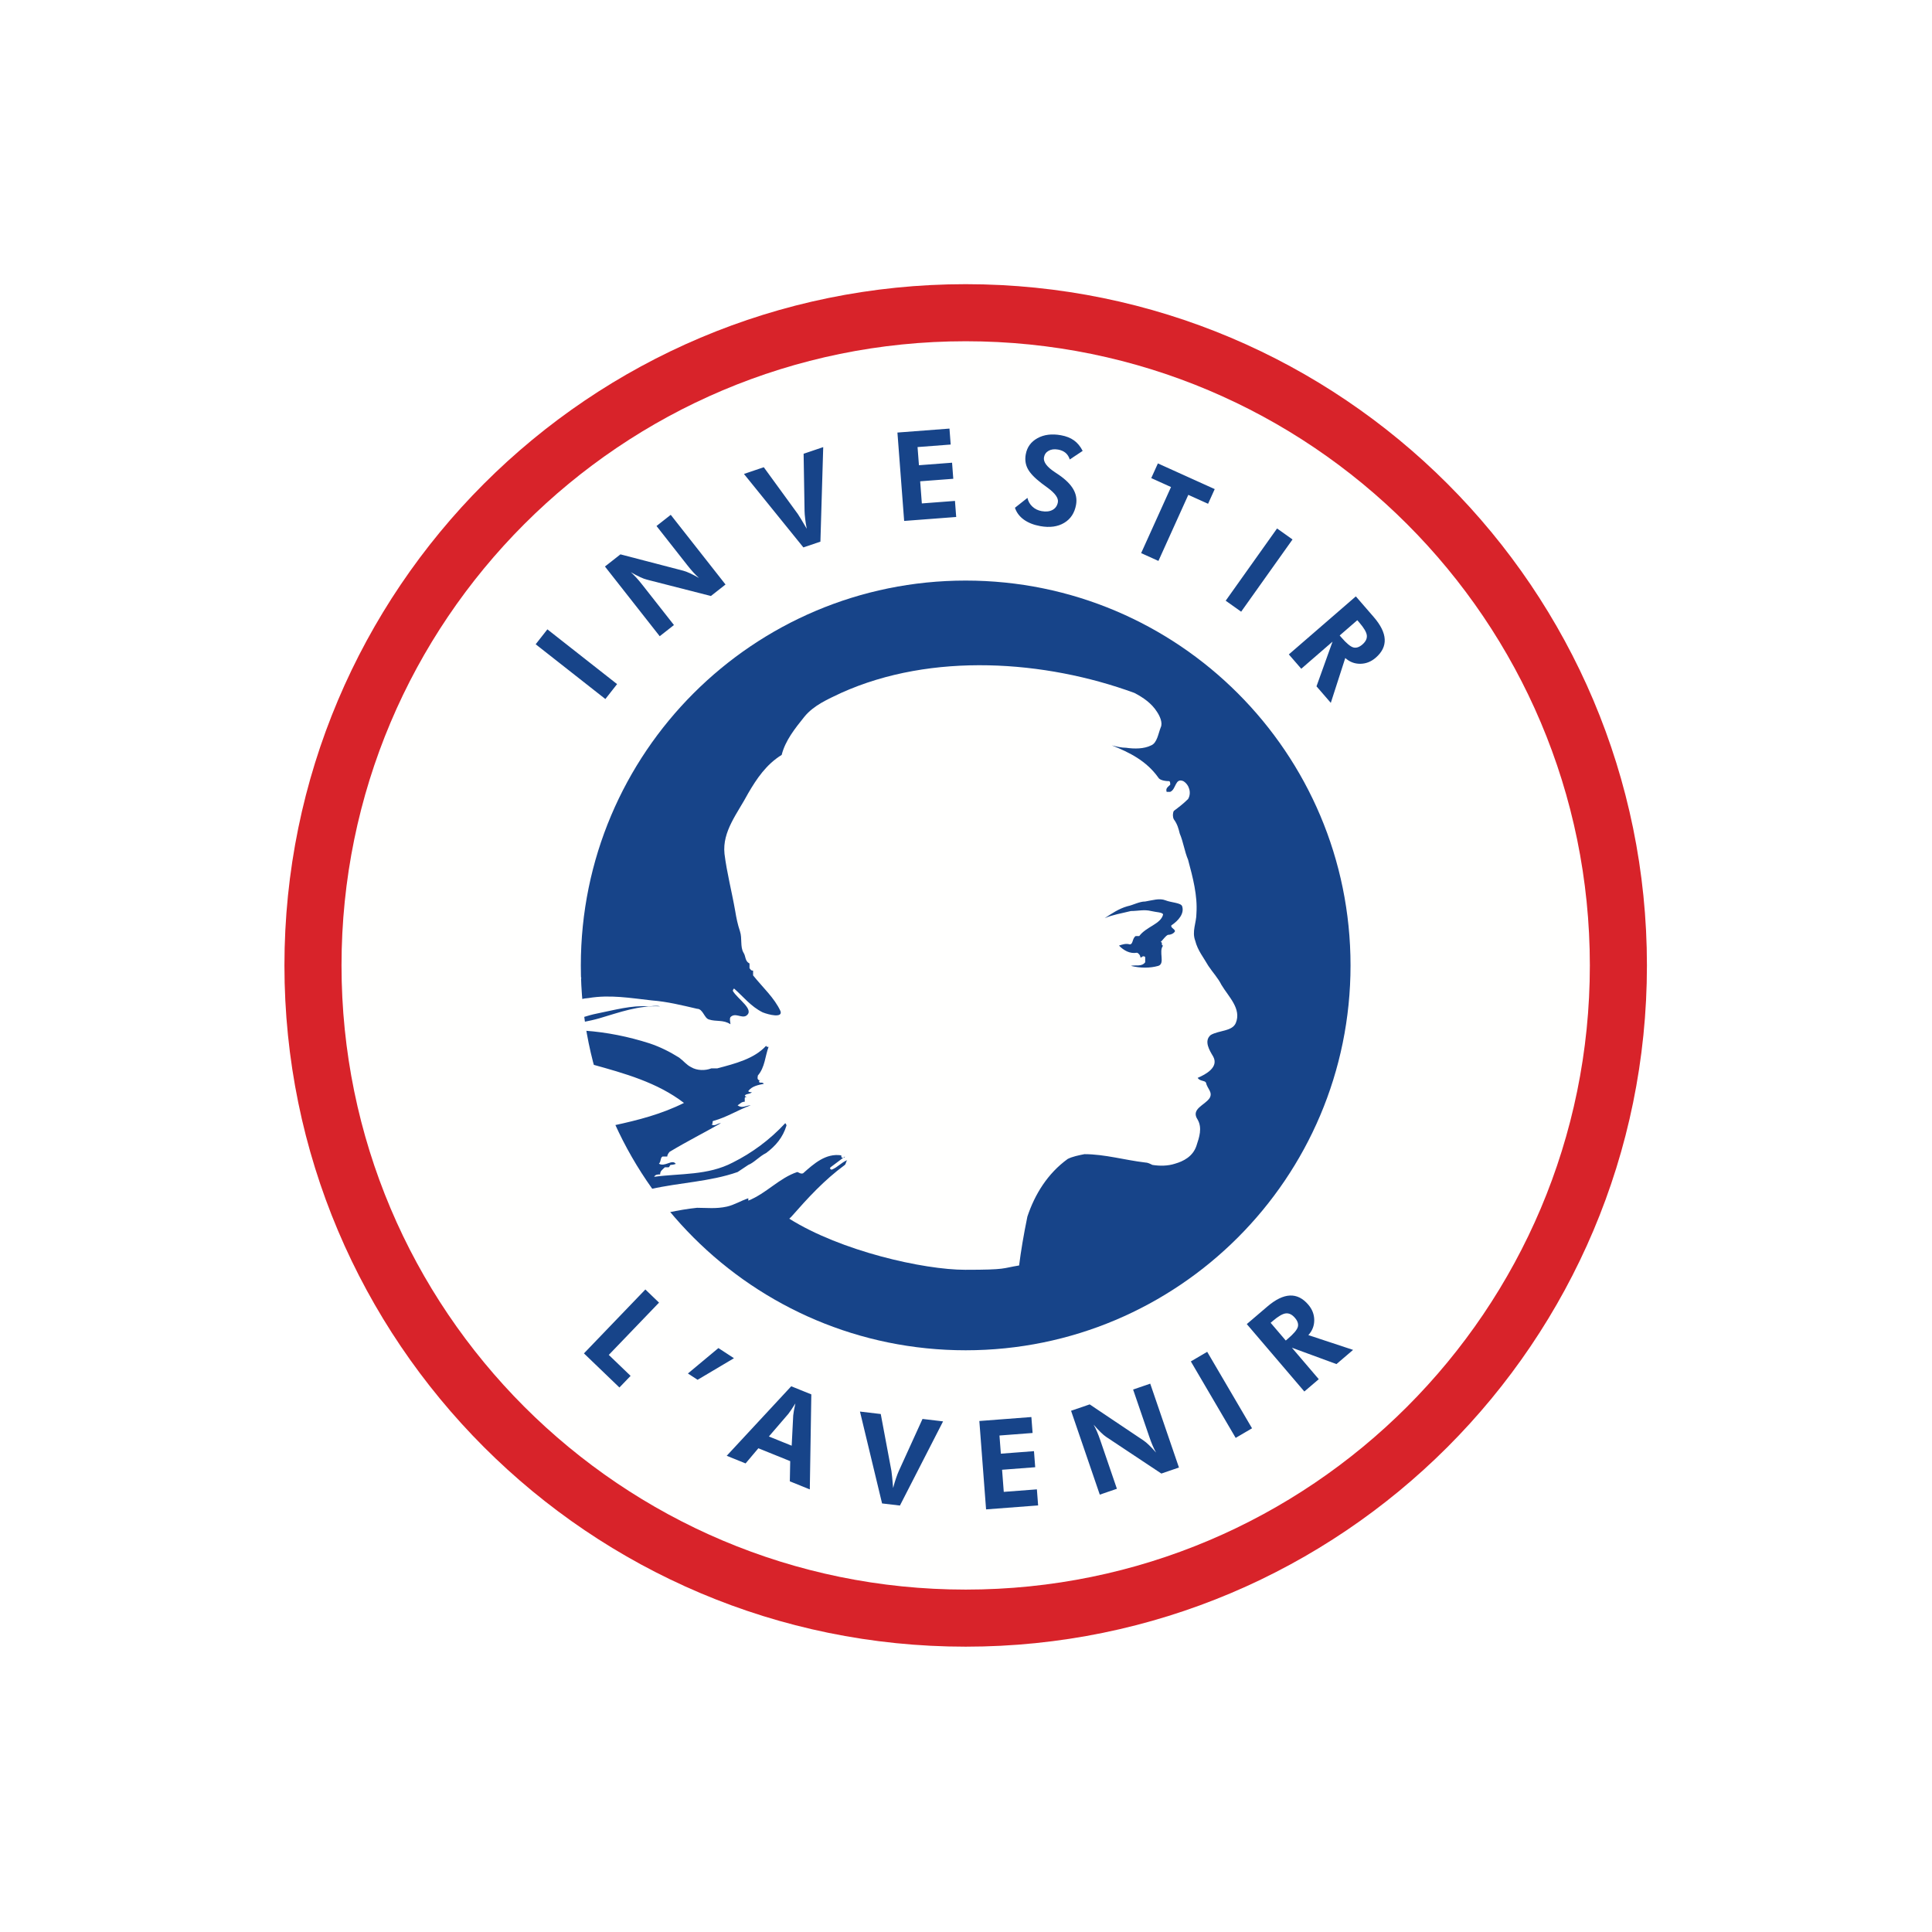
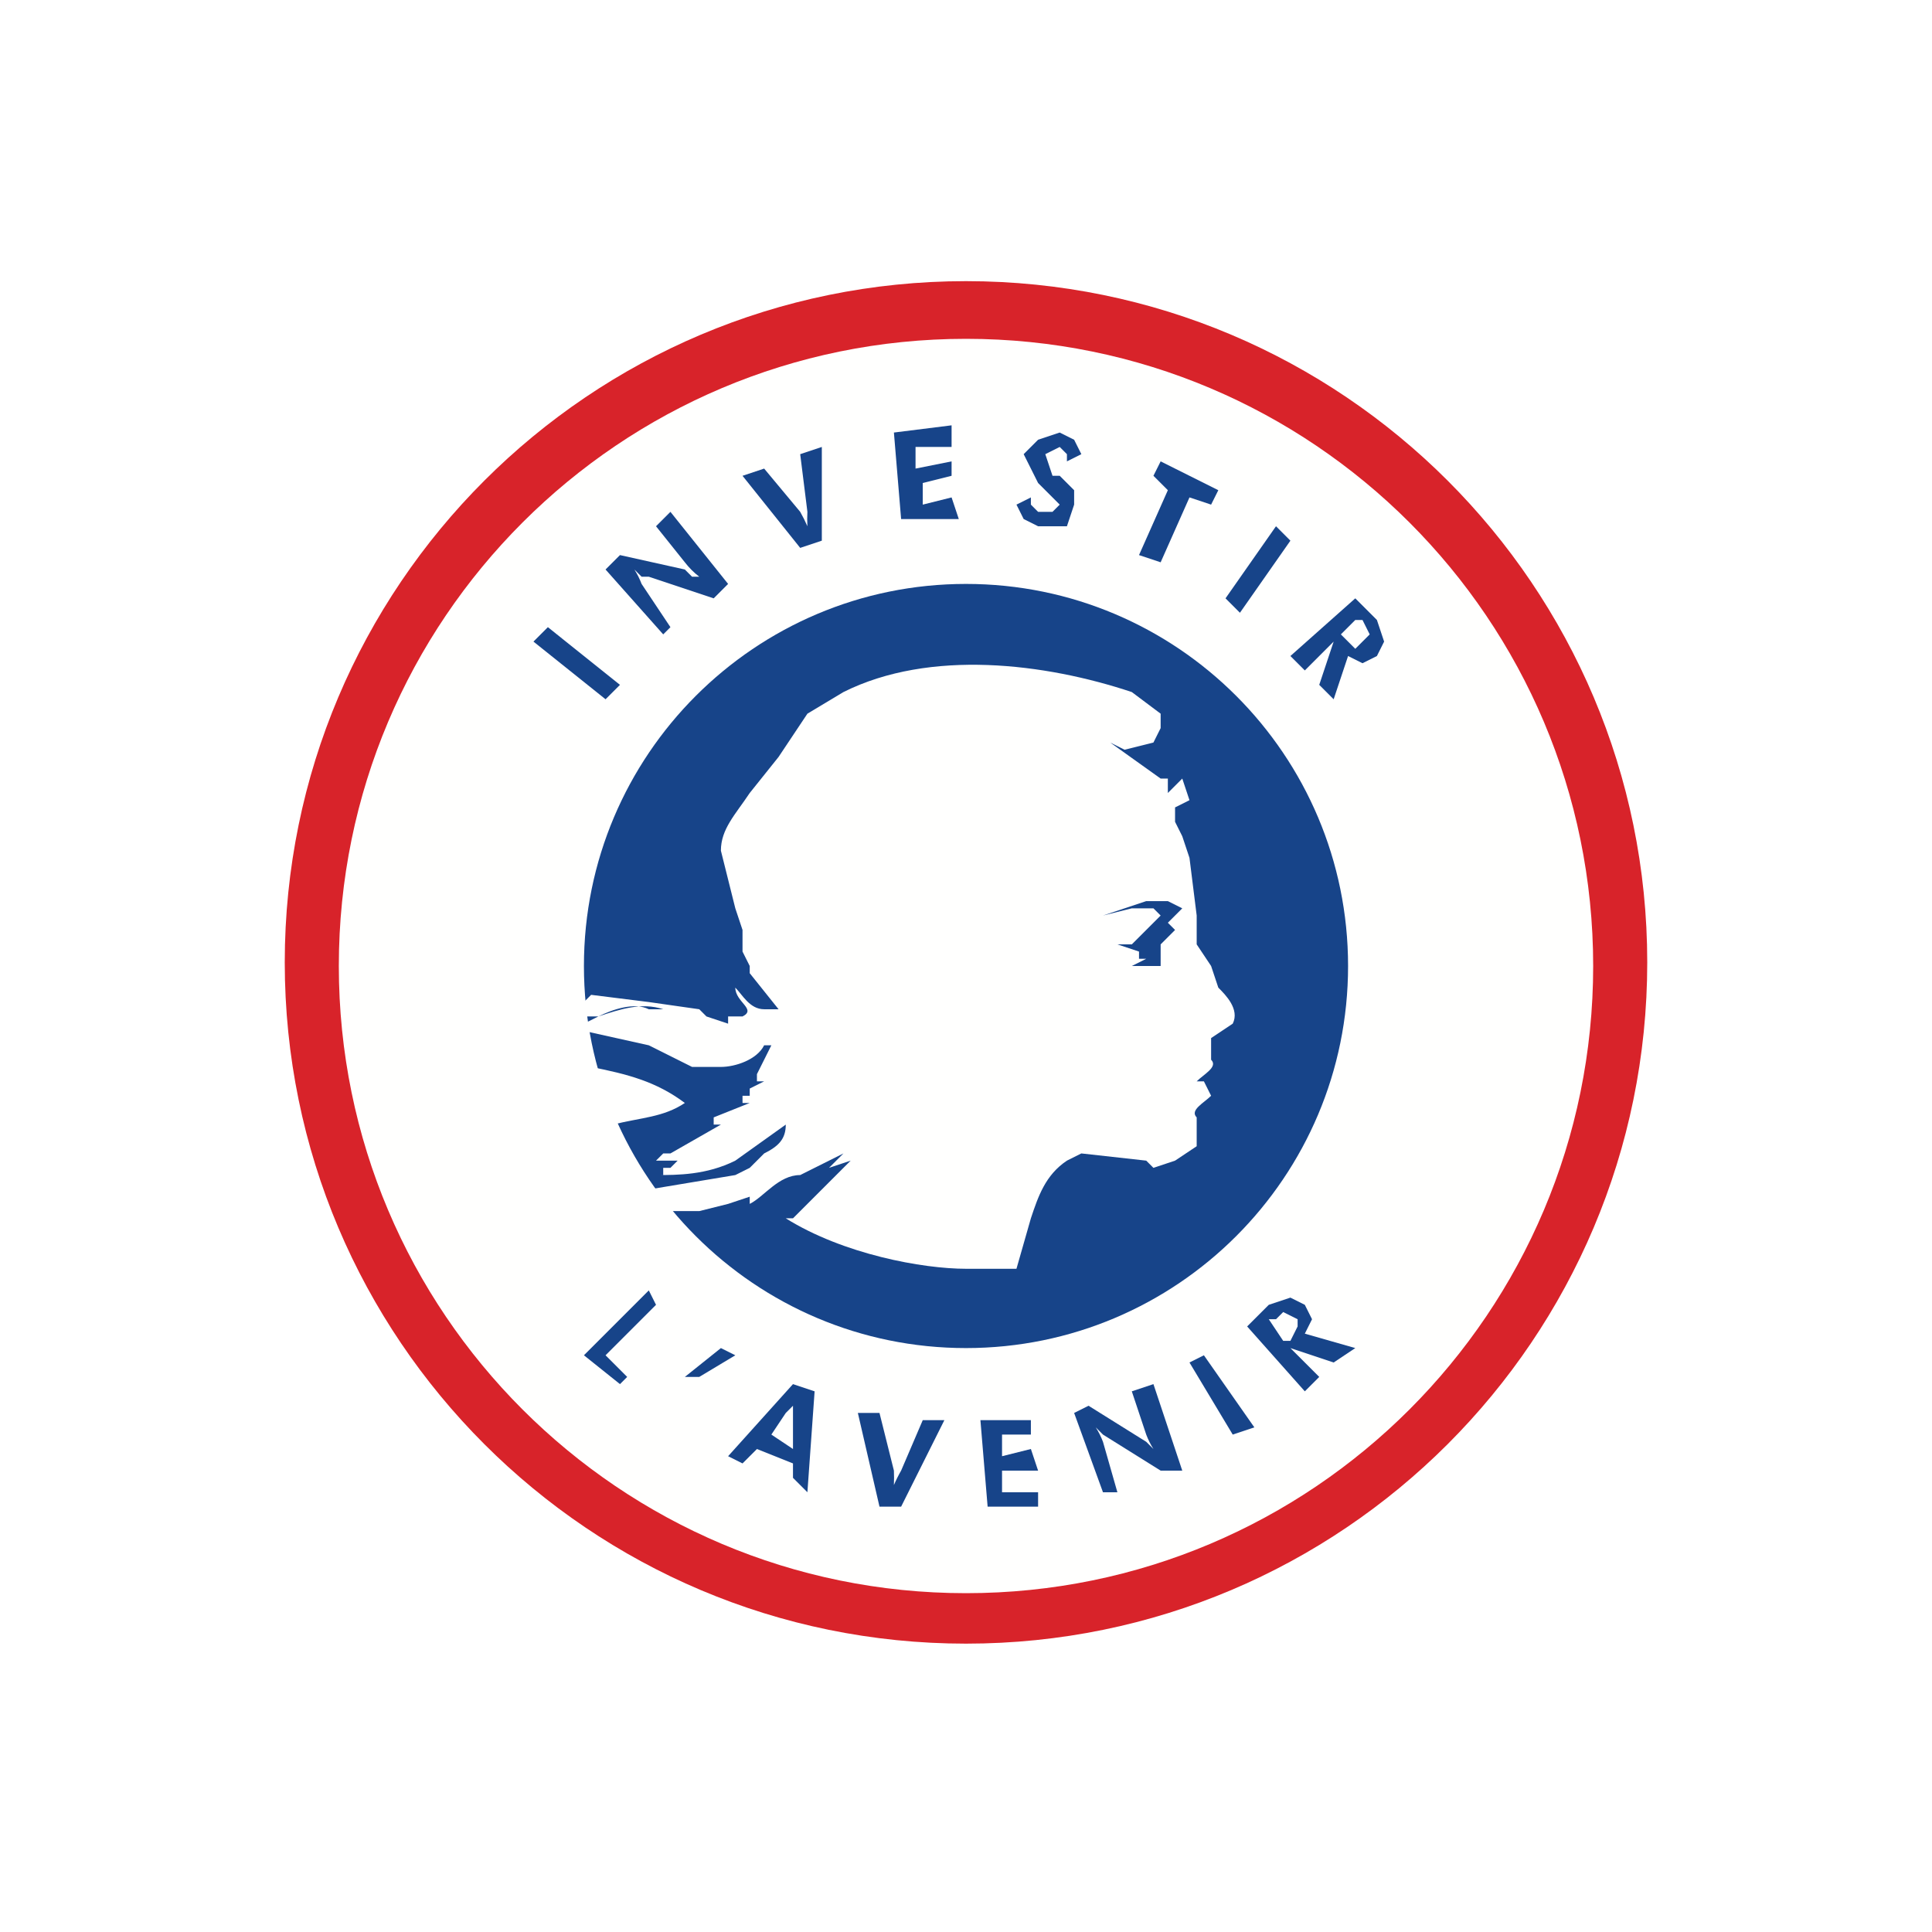
- <svg xmlns="http://www.w3.org/2000/svg" width="268px" height="268px" viewBox="0 0 268 268" version="1.1">
-   <g id="LOGO_Investirlavenir_CMJN" stroke="none" stroke-width="1" fill="none" fill-rule="evenodd">
-     <path d="M133.956,39.42 C186.147,39.42 228.456,81.729 228.456,133.92 C228.456,186.11 186.147,228.42 133.956,228.42 C81.765,228.42 39.456,186.11 39.456,133.92 C39.456,81.729 81.765,39.42 133.956,39.42" id="Fill-1" fill="#D8232A" />
-     <path d="M133.956,47.337 C181.774,47.337 220.538,86.102 220.538,133.92 C220.538,181.738 181.774,220.502 133.956,220.502 C86.138,220.502 47.374,181.738 47.374,133.92 C47.374,86.102 86.138,47.337 133.956,47.337" id="Fill-2" fill="#FFFFFE" />
-     <path d="M133.956,80.535 C104.472,80.535 80.571,104.436 80.571,133.92 C80.571,163.403 104.472,187.305 133.956,187.305 C163.44,187.305 187.341,163.403 187.341,133.92 C187.341,104.436 163.44,80.535 133.956,80.535" id="Fill-3" fill="#174489" />
-     <path d="M92.764,168.174 C91.895,167.13 91.063,166.054 90.274,164.945 C94.23,164.041 98.499,163.922 102.317,162.581 C102.812,162.248 103.309,161.92 103.803,161.591 C104.632,161.258 105.293,160.432 106.285,159.937 C107.606,158.943 108.599,157.785 109.096,156.133 C109.096,155.968 108.929,155.803 108.929,155.803 C106.781,158.119 104.298,159.937 101.654,161.258 C98.183,163.077 94.381,162.749 90.743,163.242 C90.908,162.912 91.239,162.912 91.571,162.912 C91.571,162.415 91.903,162.248 92.231,161.92 C92.397,161.92 92.561,161.92 92.729,161.92 C92.893,161.92 92.893,161.591 93.058,161.591 C93.389,161.591 93.885,161.424 93.719,161.424 C93.225,160.763 92.231,161.92 91.405,161.424 C91.736,161.094 91.571,160.598 91.903,160.432 C92.065,160.432 92.397,160.432 92.561,160.432 C92.561,160.101 92.893,159.772 92.893,159.772 C95.371,158.284 97.689,157.124 100.002,155.803 C99.506,155.803 99.175,156.299 98.68,155.968 C99.01,155.968 98.68,155.472 99.01,155.472 C100.829,154.976 102.317,153.988 104.136,153.324 C103.474,153.324 102.977,153.82 102.317,153.324 C102.646,153.155 102.812,152.828 103.309,152.828 C103.309,152.663 103.309,152.499 103.309,152.332 C103.309,152.167 103.474,152.167 103.639,152.167 C103.474,152.167 103.309,151.999 103.309,151.999 C103.474,151.669 103.97,151.836 104.298,151.506 C104.136,151.506 103.803,151.506 103.803,151.34 C104.298,150.679 105.127,150.511 105.952,150.346 C105.789,150.016 105.293,150.346 105.293,150.016 C105.293,149.851 105.457,149.851 105.623,149.851 C105.457,149.851 105.457,149.851 105.293,149.851 C104.962,149.687 105.127,149.354 105.127,149.193 C106.12,148.032 106.12,146.545 106.613,145.223 C106.452,145.223 106.285,145.223 106.285,145.055 C104.632,146.876 101.986,147.537 99.506,148.198 C99.341,148.198 98.845,148.198 98.68,148.198 C97.852,148.53 96.696,148.53 95.869,148.032 C95.206,147.702 94.878,147.206 94.215,146.713 C92.893,145.885 91.571,145.223 90.083,144.725 C87.168,143.792 84.169,143.189 81.147,142.973 C81.079,142.571 81.014,142.168 80.954,141.764 C81.681,141.614 82.413,141.468 83.139,141.255 C85.951,140.428 88.596,139.436 91.571,139.599 C91.074,139.436 90.414,139.599 89.918,139.599 C87.604,139.436 85.289,140.095 82.808,140.594 C82.139,140.727 81.498,140.914 80.863,141.113 C80.752,140.285 80.661,139.452 80.588,138.613 C80.93,138.525 81.284,138.467 81.651,138.444 C84.627,137.949 87.438,138.444 90.414,138.775 C92.561,138.941 94.547,139.436 96.696,139.935 C97.521,139.935 97.689,141.255 98.349,141.419 C99.341,141.75 100.332,141.419 101.325,142.08 C101.325,141.75 101.16,141.419 101.325,141.092 C101.986,140.428 102.812,141.255 103.474,140.924 C104.798,140.095 102.317,138.607 101.654,137.451 C101.654,137.288 101.821,137.12 101.821,137.12 C103.142,138.279 104.136,139.599 105.789,140.428 C106.613,140.759 108.599,141.255 108.267,140.263 C107.442,138.444 105.789,136.957 104.466,135.302 C104.466,135.139 104.466,134.809 104.466,134.641 C104.136,134.641 104.136,134.476 103.97,134.308 C103.97,134.145 103.97,133.815 103.97,133.652 C103.309,133.319 103.474,132.655 103.142,132.162 C102.646,131.336 102.977,130.176 102.646,129.184 C102.317,128.195 102.15,127.367 101.986,126.375 C101.491,123.566 100.829,121.086 100.499,118.44 C100.168,115.3 102.317,112.819 103.803,110.009 C104.962,108.026 106.285,106.043 108.432,104.718 C108.929,102.735 110.252,101.082 111.575,99.43 C112.894,97.815 114.863,96.983 116.675,96.121 C129.282,90.433 145,91.594 157.362,96.121 C158.574,96.756 159.751,97.552 160.51,98.769 C160.842,99.261 161.337,100.254 161.007,100.915 C160.676,101.743 160.51,103.063 159.684,103.396 C158.693,103.895 157.369,103.895 156.211,103.727 C155.55,103.727 154.89,103.561 154.229,103.396 C156.707,104.388 159.022,105.544 160.676,107.861 C160.842,108.189 161.503,108.356 162.163,108.356 C162.33,108.356 162.33,108.687 162.33,108.85 C161.997,109.183 161.667,109.348 161.833,109.841 C161.997,109.841 162.163,109.841 162.33,109.841 C163.155,109.51 162.99,107.861 164.147,108.356 C164.974,108.85 165.304,110.009 164.808,110.835 C164.147,111.496 163.487,111.992 162.825,112.488 C162.659,112.819 162.659,113.314 162.825,113.647 C163.321,114.306 163.487,114.967 163.65,115.628 C164.147,116.787 164.312,118.109 164.808,119.267 C165.471,121.745 166.132,124.224 165.965,126.708 C165.965,128.028 165.304,129.184 165.801,130.508 C166.132,131.832 166.958,132.823 167.619,133.982 C168.281,134.972 168.942,135.635 169.44,136.627 C170.43,138.279 172.248,139.935 171.422,141.915 C170.928,143.075 169.107,142.907 167.951,143.568 C166.958,144.397 167.786,145.719 168.281,146.545 C169.107,148.032 167.288,149.024 166.132,149.52 C166.461,150.016 167.122,149.851 167.288,150.181 C167.453,151.01 168.281,151.506 167.786,152.332 C167.122,153.324 165.14,153.82 166.132,155.307 C166.794,156.465 166.364,157.75 165.965,158.943 C165.471,160.432 164.147,161.094 162.99,161.424 C161.997,161.753 160.842,161.753 159.85,161.591 C159.52,161.424 159.188,161.258 158.857,161.258 C156.047,160.928 153.237,160.101 150.427,160.101 C149.598,160.267 148.772,160.432 148.112,160.763 C145.318,162.782 143.541,165.678 142.515,168.762 C141.988,171.328 141.613,173.58 141.367,175.541 C138.937,175.933 139.704,176.141 133.904,176.141 C128.104,176.141 116.628,173.543 109.486,169.053 C109.59,168.953 109.691,168.856 109.787,168.762 C112.072,166.173 114.277,163.739 117.196,161.591 C117.36,161.424 117.36,161.094 117.527,160.928 C116.7,161.258 116.203,161.92 115.377,162.248 C115.21,162.248 115.049,162.085 115.21,161.92 C115.874,161.424 116.536,160.928 117.196,160.432 C117.196,160.598 117.031,160.598 116.863,160.598 C116.7,160.598 116.7,160.432 116.7,160.267 C114.55,159.937 112.898,161.424 111.409,162.749 C111.079,162.912 110.749,162.581 110.583,162.581 C108.103,163.407 106.285,165.558 103.803,166.547 C103.803,166.384 103.803,166.384 103.803,166.219 C102.812,166.547 101.85,167.149 100.829,167.376 C99.341,167.707 98.017,167.541 96.696,167.541 C95.385,167.673 94.074,167.907 92.764,168.174 Z M85.178,156.104 C83.947,153.4 82.934,150.576 82.162,147.654 C86.625,148.895 91.178,150.15 94.878,152.994 C91.764,154.549 88.532,155.378 85.178,156.104 Z M80.421,135.878 L80.408,135.546 C80.493,135.574 80.577,135.604 80.659,135.635 C80.586,135.733 80.506,135.812 80.421,135.878 Z M159.684,126.375 C158.708,126.131 157.865,126.375 156.873,126.375 C155.55,126.708 154.394,126.871 153.237,127.367 C154.229,126.708 155.22,126.045 156.377,125.715 C157.204,125.546 158.03,125.053 158.857,125.053 C159.85,124.888 160.842,124.558 161.667,124.888 C162.493,125.219 163.817,125.219 163.984,125.715 C164.312,126.708 163.487,127.698 162.493,128.359 C162.33,128.69 162.99,128.854 162.99,129.184 C162.825,129.518 162.33,129.683 161.997,129.683 C161.667,129.847 161.337,130.344 161.007,130.675 C161.337,130.675 161.007,131.171 161.337,131.171 C160.676,131.997 161.667,133.652 160.676,133.982 C159.52,134.308 158.198,134.308 156.873,133.982 C157.534,133.815 158.361,134.145 158.857,133.484 C158.857,133.319 158.857,132.988 158.857,132.823 C158.857,132.655 158.693,132.655 158.526,132.655 C158.361,132.823 158.198,132.823 158.198,132.823 C158.198,132.496 157.865,132.162 157.7,132.162 C156.707,132.328 155.88,131.832 155.22,131.171 C155.715,131.003 156.211,130.843 156.707,131.003 C157.204,131.003 157.038,130.176 157.534,129.847 C157.7,129.847 157.865,129.847 158.03,129.847 C159.022,128.524 161.007,128.195 161.337,126.871 C161.337,126.541 160.345,126.541 159.684,126.375 L159.684,126.375 Z" id="Fill-4" fill="#FFFFFE" />
-     <path d="M83.974,96.967 L74.307,89.369 L75.932,87.301 L85.6,94.898 L83.974,96.967 Z M91.514,88.254 L83.916,78.585 L86.064,76.898 L94.765,79.163 C95.011,79.225 95.322,79.341 95.697,79.513 C96.07,79.686 96.491,79.906 96.959,80.173 C96.685,79.925 96.425,79.669 96.184,79.404 C95.94,79.14 95.651,78.795 95.32,78.374 L91.069,72.965 L93.043,71.414 L100.641,81.081 L98.613,82.675 L89.708,80.399 C89.463,80.337 89.152,80.22 88.781,80.044 C88.407,79.872 87.984,79.647 87.506,79.374 C87.773,79.616 88.028,79.867 88.272,80.134 C88.518,80.401 88.81,80.75 89.148,81.181 L93.488,86.702 L91.514,88.254 Z M111.442,75.935 L103.199,65.744 L105.949,64.813 L110.677,71.307 C110.768,71.443 110.93,71.696 111.155,72.068 C111.382,72.442 111.635,72.868 111.909,73.347 C111.808,72.824 111.734,72.356 111.688,71.942 C111.638,71.526 111.612,71.181 111.606,70.905 L111.474,62.943 L114.194,62.022 L113.804,75.136 L111.442,75.935 Z M125.421,72.263 L124.488,60.002 L131.707,59.452 L131.876,61.665 L127.28,62.015 L127.472,64.535 L132.067,64.185 L132.236,66.415 L127.642,66.764 L127.874,69.834 L132.47,69.484 L132.64,71.714 L125.421,72.263 Z M140.79,70.435 L142.523,69.065 C142.627,69.543 142.854,69.948 143.211,70.277 C143.566,70.605 143.995,70.813 144.497,70.902 C145.101,71.01 145.607,70.953 146.01,70.73 C146.414,70.505 146.658,70.15 146.745,69.665 C146.848,69.092 146.362,68.417 145.293,67.638 C144.947,67.39 144.672,67.187 144.473,67.032 C143.513,66.293 142.875,65.623 142.564,65.022 C142.248,64.425 142.156,63.761 142.287,63.034 C142.465,62.035 143.005,61.287 143.911,60.785 C144.816,60.286 145.9,60.147 147.161,60.373 C147.892,60.503 148.502,60.743 148.989,61.095 C149.473,61.447 149.873,61.931 150.182,62.548 L148.392,63.737 C148.274,63.352 148.078,63.046 147.811,62.818 C147.542,62.592 147.197,62.44 146.773,62.364 C146.26,62.273 145.825,62.326 145.467,62.527 C145.107,62.728 144.89,63.033 144.817,63.439 C144.703,64.08 145.219,64.775 146.369,65.527 C146.598,65.676 146.773,65.791 146.894,65.878 C147.835,66.529 148.5,67.192 148.888,67.869 C149.277,68.547 149.402,69.266 149.267,70.019 C149.064,71.156 148.516,71.993 147.62,72.529 C146.725,73.065 145.624,73.217 144.318,72.984 C143.392,72.819 142.628,72.516 142.022,72.079 C141.419,71.643 141.007,71.094 140.79,70.435 Z M164.838,68.644 L160.693,77.81 L158.296,76.726 L162.44,67.56 L159.697,66.319 L160.619,64.282 L168.501,67.846 L167.58,69.883 L164.838,68.644 Z M170.024,83.328 L177.149,73.307 L179.294,74.832 L172.169,84.852 L170.024,83.328 Z M184.604,97.498 L182.619,95.205 L184.845,89.007 L180.506,92.766 L178.783,90.778 L188.077,82.727 L190.543,85.573 C191.521,86.701 192.034,87.736 192.082,88.68 C192.13,89.62 191.716,90.473 190.834,91.236 C190.195,91.79 189.481,92.07 188.697,92.078 C187.908,92.087 187.214,91.821 186.611,91.277 L184.604,97.498 Z M185.836,88.15 L186.094,88.449 C186.789,89.25 187.337,89.704 187.736,89.81 C188.135,89.916 188.551,89.779 188.987,89.401 C189.443,89.005 189.648,88.585 189.601,88.141 C189.555,87.699 189.201,87.096 188.538,86.331 L188.279,86.033 L185.836,88.15 L185.836,88.15 Z" id="Fill-5" fill="#174489" />
-     <path d="M81.002,187.737 L89.522,178.872 L91.419,180.695 L84.448,187.948 L87.474,190.856 L85.924,192.468 L81.002,187.737 Z M95.425,190.526 L99.654,187 L101.813,188.406 L96.768,191.4 L95.425,190.526 Z M109.82,200.542 L110.032,196.342 C110.041,196.219 110.07,196.011 110.12,195.725 C110.169,195.436 110.242,195.089 110.334,194.677 C110.118,195.019 109.917,195.325 109.739,195.593 C109.558,195.863 109.432,196.037 109.359,196.123 L106.658,199.263 L109.82,200.542 Z M100.807,201.942 L109.757,192.298 L112.544,193.425 L112.333,206.604 L109.562,205.483 L109.615,202.684 L105.199,200.898 L103.424,203 L100.807,201.942 Z M122.358,208.551 L119.292,195.807 L122.175,196.147 L123.656,204.043 C123.679,204.204 123.716,204.503 123.76,204.935 C123.805,205.37 123.85,205.864 123.891,206.414 C124.025,205.899 124.159,205.444 124.295,205.05 C124.429,204.654 124.554,204.33 124.667,204.079 L127.967,196.831 L130.82,197.168 L124.835,208.843 L122.358,208.551 Z M136.785,209.377 L135.851,197.117 L143.069,196.566 L143.238,198.778 L138.643,199.129 L138.835,201.649 L143.43,201.299 L143.6,203.528 L139.005,203.879 L139.239,206.947 L143.834,206.598 L144.004,208.827 L136.785,209.377 Z M152.558,207.331 L148.574,195.697 L151.158,194.812 L158.626,199.821 C158.838,199.96 159.092,200.173 159.39,200.459 C159.685,200.746 160.01,201.092 160.364,201.498 C160.187,201.174 160.026,200.847 159.885,200.516 C159.742,200.187 159.584,199.765 159.41,199.259 L157.181,192.751 L159.556,191.937 L163.54,203.57 L161.1,204.406 L153.444,199.32 C153.233,199.18 152.978,198.968 152.686,198.68 C152.39,198.393 152.064,198.042 151.703,197.625 C151.875,197.943 152.034,198.263 152.176,198.597 C152.32,198.929 152.481,199.356 152.658,199.873 L154.933,206.518 L152.558,207.331 Z M171.408,199.459 L165.189,188.851 L167.459,187.52 L173.678,198.128 L171.408,199.459 Z M187.696,187.252 L185.39,189.221 L179.208,186.95 L182.935,191.317 L180.934,193.025 L172.95,183.673 L175.815,181.227 C176.95,180.258 177.989,179.753 178.933,179.712 C179.873,179.669 180.723,180.09 181.48,180.977 C182.029,181.621 182.304,182.336 182.307,183.121 C182.31,183.91 182.038,184.602 181.49,185.201 L187.696,187.252 Z M178.357,185.954 L178.658,185.697 C179.464,185.008 179.922,184.463 180.031,184.065 C180.14,183.667 180.006,183.25 179.631,182.812 C179.239,182.352 178.821,182.144 178.376,182.188 C177.934,182.23 177.328,182.581 176.559,183.238 L176.258,183.495 L178.357,185.954 L178.357,185.954 Z" id="Fill-6" fill="#174489" />
+ <svg xmlns="http://www.w3.org/2000/svg" viewBox="0 0 268 268">
+   <g fill="none" fill-rule="evenodd">
+     <path d="M134 39a94 94 0 110 189 94 94 0 010-189" fill="#D8232A" />
+     <path d="M134 47a87 87 0 110 174 87 87 0 010-174" fill="#FFFFFE" />
+     <path d="M134 81a53 53 0 100 106 53 53 0 000-106" fill="#174489" />
+     <path d="M93 168l-3-3 12-2 2-1 2-2c2-1 3-2 3-4l-7 5c-4 2-8 2-11 2h1v-1h1l1-1h-3l1-1h1l7-4h-1v-1l5-2h-2 1v-1h1-1 1v-1l2-1h-1 1-1v-1l2-4h-1c-1 2-4 3-6 3h-4l-2-1-4-2-9-2v-1l2-1c3-1 6-2 9-1h-2c-2-1-5 0-7 1h-2v-2l1-1 8 1 7 1 1 1 3 1v-1h2c2-1-1-2-1-4 1 1 2 3 4 3h2l-4-5v-1l-1-2v-3l-1-3-2-8c0-3 2-5 4-8l4-5 4-6 5-3c12-6 28-4 40 0l4 3v2l-1 2-4 1-2-1 7 5h1v2l2-2 1 3-2 1v2l1 2 1 3 1 8v4l2 3 1 3c1 1 3 3 2 5l-3 2v3c1 1-1 2-2 3h1l1 2c-1 1-3 2-2 3v4l-3 2-3 1-1-1-9-1-2 1c-3 2-4 5-5 8l-2 7h-7c-6 0-17-2-25-7h1l7-7 1-1-3 1 2-2v0l-6 3c-3 0-5 3-7 4v-1l-3 1-4 1h-4zm-8-12l-3-8c5 1 9 2 13 5-3 2-6 2-10 3zm-5-20h0zm80-10h-3l-4 1 3-1 3-1h3l2 1-2 2 1 1-1 1-1 1v3h-4l2-1h-1v-1l-3-1h2l1-1 3-3-1-1z" fill="#FFFFFE" />
+     <path d="M84 97l-10-8 2-2 10 8-2 2zm8-9l-8-9 2-2 9 2 1 1h1a11 11 0 01-2-2l-4-5 2-2 8 10-2 2-9-3h-1l-1-1a11 11 0 011 2l4 6-1 1zm19-12l-8-10 3-1 5 6a21 21 0 011 2 18 18 0 010-2l-1-8 3-1v13l-3 1zm14-4l-1-12 8-1v3h-5v3l5-1v2l-4 1v3l4-1 1 3h-8zm16-2l2-1v1l1 1h2l1-1-2-2-1-1-1-2-1-2 2-2 3-1 2 1 1 2-2 1v-1l-1-1-2 1 1 3h1l2 2v2l-1 3h-4l-2-1-1-2zm24-1l-4 9-3-1 4-9-2-2 1-2 8 4-1 2-3-1zm5 14l7-10 2 2-7 10-2-2zm15 14l-2-2 2-6-4 4-2-2 9-8 3 3 1 3-1 2-2 1-2-1-2 6zm1-9l2 2 1-1 1-1-1-2h-1l-2 2zM81 188l9-9 1 2-7 7 3 3-1 1-5-4zm14 3l5-4 2 1-5 3h-2zm15 10v-5-1a47 47 0 01-1 1l-2 3 3 2zm-9 1l9-10 3 1-1 14-2-2v-2l-5-2-2 2-2-1zm21 7l-3-13h3l2 8a24 24 0 010 2 19 19 0 011-2l3-7h3l-6 12h-3zm15 0l-1-12h7v2h-4v3l4-1 1 3h-5v3h5v2h-7zm16-2l-4-11 2-1 8 5 1 1a11 11 0 01-1-2l-2-6 3-1 4 12h-3l-8-5-1-1a11 11 0 011 2l2 7h-2zm18-8l-6-10 2-1 7 10-3 1zm17-12l-3 2-6-2 4 4-2 2-8-9 3-3 3-1 2 1 1 2-1 2 7 2zm-10-1h1l1-2v-1l-2-1-1 1h-1l2 3z" fill="#174489" />
  </g>
</svg>
